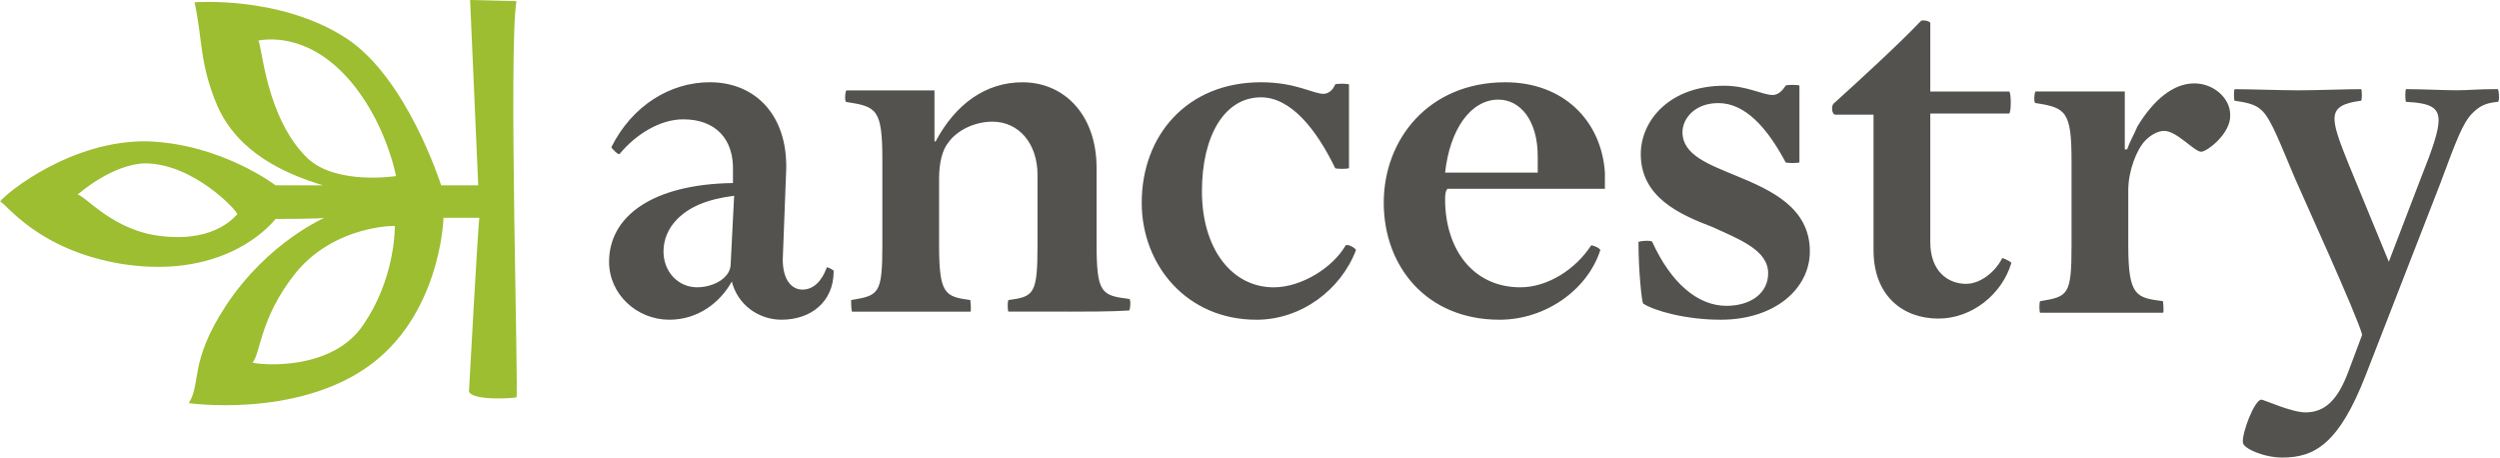
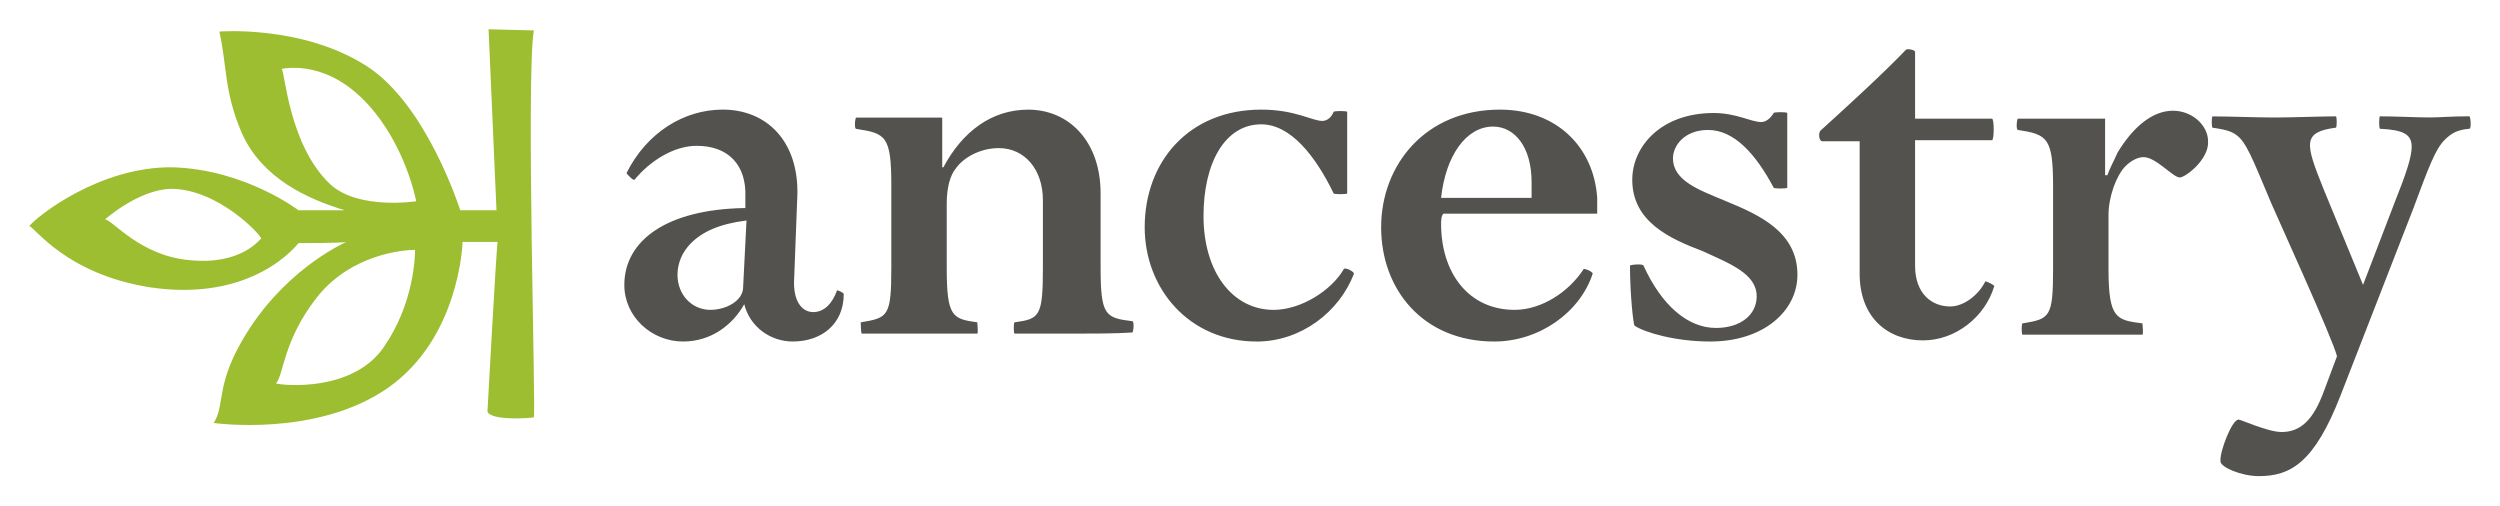
- <svg xmlns="http://www.w3.org/2000/svg" id="a" width="1088.6" height="199.24" viewBox="0 0 1088.6 199.24">
+ <svg xmlns="http://www.w3.org/2000/svg" data-fit="contain" viewBox="-13.06 -13.06 1114.73 225.37">
  <path d="M319.8,85.25c-12.11,1.51-19.67,5.04-24.72,10.09-4.04,4.03-6.05,9.08-6.05,14.12,0,9.08,6.56,15.64,14.63,15.64,5.04,0,10.09-2.02,12.61-5.04,1.01-1.01,2.02-3.03,2.02-5.04l1.51-29.76h0ZM340.48,139.22c-10.09,0-19.17-6.56-21.69-16.64-5.05,9.08-14.63,16.64-27.24,16.64-14.12,0-26.23-11.1-26.23-25.22,0-19.67,18.66-33.79,53.97-34.3v-5.04c.51-14.12-7.57-22.7-21.69-22.7-10.09,0-20.68,6.56-27.74,15.13-.5.5-3.53-2.52-3.53-3.03,9.08-18.16,25.72-28.25,42.87-28.25,19.67,0,33.79,14.12,33.29,37.83l-1.51,39.35c0,9.08,4.03,13.11,8.57,13.11,5.04,0,8.57-4.03,10.59-9.59,0-.5,3.02,1.01,3.02,1.51,0,13.62-10.09,21.19-22.7,21.19h0ZM466.08,135.69h-26.73c-.51,0-.51-5.04,0-5.04,11.1-1.51,12.61-2.52,12.61-24.21v-30.26c0-13.62-8.07-23.2-19.67-23.2-8.07,0-15.64,4.03-19.17,9.08-2.52,3.03-4.04,8.57-4.04,15.64v28.75c0,21.69,2.52,22.7,13.62,24.21,0,0,.5,5.04,0,5.04h-51.45c-.5,0-.5-5.04-.5-5.04,12.11-2.02,13.62-2.52,13.62-24.21v-36.82c0-22.19-2.52-23.2-15.64-25.22-1.01,0-.5-5.04,0-5.04h38.34v22.19h.51c8.58-16.14,21.69-25.73,37.83-25.73,18.16,0,32.28,14.12,32.28,37.33v32.79c0,21.69,2.02,22.7,14.12,24.21,1.01,0,.5,5.04,0,5.04-7.57.5-18.66.5-25.73.5M547.29,139.22c-30.26,0-49.94-23.71-49.94-50.94,0-29.26,19.67-52.46,51.96-52.46,15.13,0,22.7,5.04,27.24,5.04,2.02,0,4.03-1.51,5.04-4.03,0-.51,6.05-.51,6.05,0v36.32c0,.5-6.05.5-6.05,0-8.07-16.65-19.17-30.77-32.28-30.77-16.14,0-25.73,17.15-25.73,40.86,0,25.22,13.11,41.87,31.27,41.87,12.1,0,25.73-8.58,31.27-18.16.5-1.01,4.54,1.01,4.54,2.02-6.56,17.15-23.71,30.26-43.38,30.26M669.86,75.16v-7.06c0-15.64-7.57-24.72-17.15-24.72-12.11,0-21.18,13.11-23.2,31.78h40.35,0ZM629.51,86.76c0,21.69,12.11,38.34,32.79,38.34,12.11,0,24.21-8.07,30.77-18.16,0-.5,4.03,1.01,4.03,2.02-5.55,17.15-23.71,30.26-43.88,30.26-31.78,0-50.44-23.2-50.44-50.94s19.67-52.46,52.96-52.46c25.22,0,41.87,16.65,43.38,39.34v7.06h-68.6c-1.01,1.01-1.01,3.53-1.01,4.54h0ZM749.56,139.22c-15.64,0-29.26-4.03-33.8-7.06-.5-.5-2.02-13.62-2.02-26.73,0-.5,6.05-1.01,6.05,0,8.07,17.65,19.67,27.74,32.28,27.74,10.59,0,18.16-5.55,18.16-14.12,0-10.09-12.11-14.63-24.21-20.18-14.63-5.55-31.27-13.11-31.27-31.78,0-14.63,12.61-29.76,36.32-29.76,10.09,0,16.65,4.03,21.19,4.03,2.02,0,4.03-1.51,5.55-4.03,0-.5,6.05-.5,6.05,0v33.29c0,.5-6.05.5-6.05,0-8.07-15.13-17.65-25.73-29.26-25.73-10.59,0-15.64,7.06-15.64,12.61,0,10.09,11.6,14.12,23.71,19.17,14.63,6.05,31.78,13.62,31.78,32.79,0,16.14-15.13,29.76-38.84,29.76M799.49,49.94c-1.51,0-2.02-4.04-.5-5.04,10.59-9.58,28.25-25.73,37.83-35.81.51-.51,4.04,0,4.04,1.01v29.76h34.3c1.01,0,1.01,9.58,0,9.58h-34.3v55.99c0,12.61,7.57,18.16,15.64,18.16,6.05,0,12.61-5.04,15.64-11.1,0-.5,4.03,1.51,4.03,2.02-4.03,13.62-17.15,24.21-31.78,24.21-15.64,0-28.25-10.09-28.25-29.76v-59.02h-16.65ZM958.89,66.08c-3.03,0-10.59-9.08-16.14-9.08-2.52,0-5.55,1.51-8.07,4.03-4.04,4.03-7.57,13.62-7.57,21.69v24.21c0,22.19,3.53,22.7,15.13,24.21,0,0,.5,5.04,0,5.04h-53.47c-.51,0-.51-5.04,0-5.04,12.11-2.02,13.62-2.52,13.62-24.21v-36.83c0-21.69-2.52-23.2-15.64-25.22-1.01,0-.51-5.04,0-5.04h38.84v25.22h1.01c1.01-3.03,3.03-6.56,4.54-10.09,7.06-11.6,15.64-18.66,24.72-18.66,8.58,0,15.64,6.56,15.64,13.62.5,8.07-10.09,16.14-12.61,16.14M1063.3,79.19l-32.79,84.24c-11.6,29.76-22.19,35.81-36.32,35.81-8.07,0-17.15-4.04-17.15-6.56-.5-4.04,5.04-18.66,8.07-18.66,1.01,0,13.11,5.55,19.17,5.55,8.58,0,14.12-5.55,18.66-17.65l6.05-16.14c-2.02-8.07-26.23-61.03-29.26-68.1-6.05-14.12-10.09-25.22-14.12-29.26-2.52-2.52-5.04-3.53-12.1-4.54-.5,0-.5-5.05,0-5.05,6.56,0,20.18.5,27.74.5s20.68-.51,27.24-.51c.5,0,.5,5.04,0,5.04-15.13,2.02-13.62,7.06-5.55,27.24l17.66,42.87,14.12-36.82c5.05-12.61,7.57-20.18,7.57-24.72,0-5.55-3.53-7.57-14.12-8.07-.51,0-.51-5.55,0-5.55,7.06,0,16.14.5,22.19.5,4.54,0,9.08-.51,17.66-.51.5,0,1.01,5.55,0,5.55-5.55.5-8.07,2.02-11.1,5.04-4.04,4.04-7.06,12.11-13.62,29.76h0Z" style="fill:#54524f; fill-rule:evenodd;" />
  <path d="M150.82,33.29c-17.65-19.17-35.31-16.14-38.33-15.64,1.51.5,3.03,33.8,21.69,51.45,12.61,11.6,38.34,7.57,38.34,7.57,0,0-4.54-24.72-21.69-43.38M172.01,98.36c-5.55,0-28.25,2.02-43.38,20.68-15.64,19.67-15.13,35.31-18.66,38.84,3.03,1.01,34.81,4.04,48.42-16.65,13.11-19.17,13.62-39.85,13.62-42.88M33.8,84.74c3.53.51,15.64,16.14,37.33,18.16,23.71,2.52,31.78-9.58,32.28-9.58,0-1.51-19.17-22.19-40.35-22.19-14.63.5-29.26,13.62-29.26,13.62M120.05,95.33c-.5.5-20.18,26.73-66.58,19.67C16.14,108.95,2.52,88.27,0,87.77c3.03-4.04,31.27-26.73,64.06-26.23,32.28,1.01,55.99,19.17,55.99,19.17h20.68c-16.64-5.04-36.82-14.12-45.9-34.3-8.07-18.66-6.56-29.76-10.09-45.4,0,0,37.33-3.03,66.08,15.64,26.23,17.15,40.86,62.55,41.36,64.06h16.14L204.79,0l20.18.5c-3.53,21.19,1.01,172.51,0,172.51-2.02.5-19.17,1.51-20.68-2.52,0,0,4.04-74.15,4.54-75.66h-15.64c0,1.01-1.51,42.88-33.29,65.07-31.78,22.19-77.68,15.64-77.68,15.64,5.55-8.57,0-17.65,16.14-42.37,18.66-28.25,43.38-38.34,42.88-38.34-1.51.51-20.68.51-21.19.51" style="fill:#9cbe30; fill-rule:evenodd;" />
</svg>
